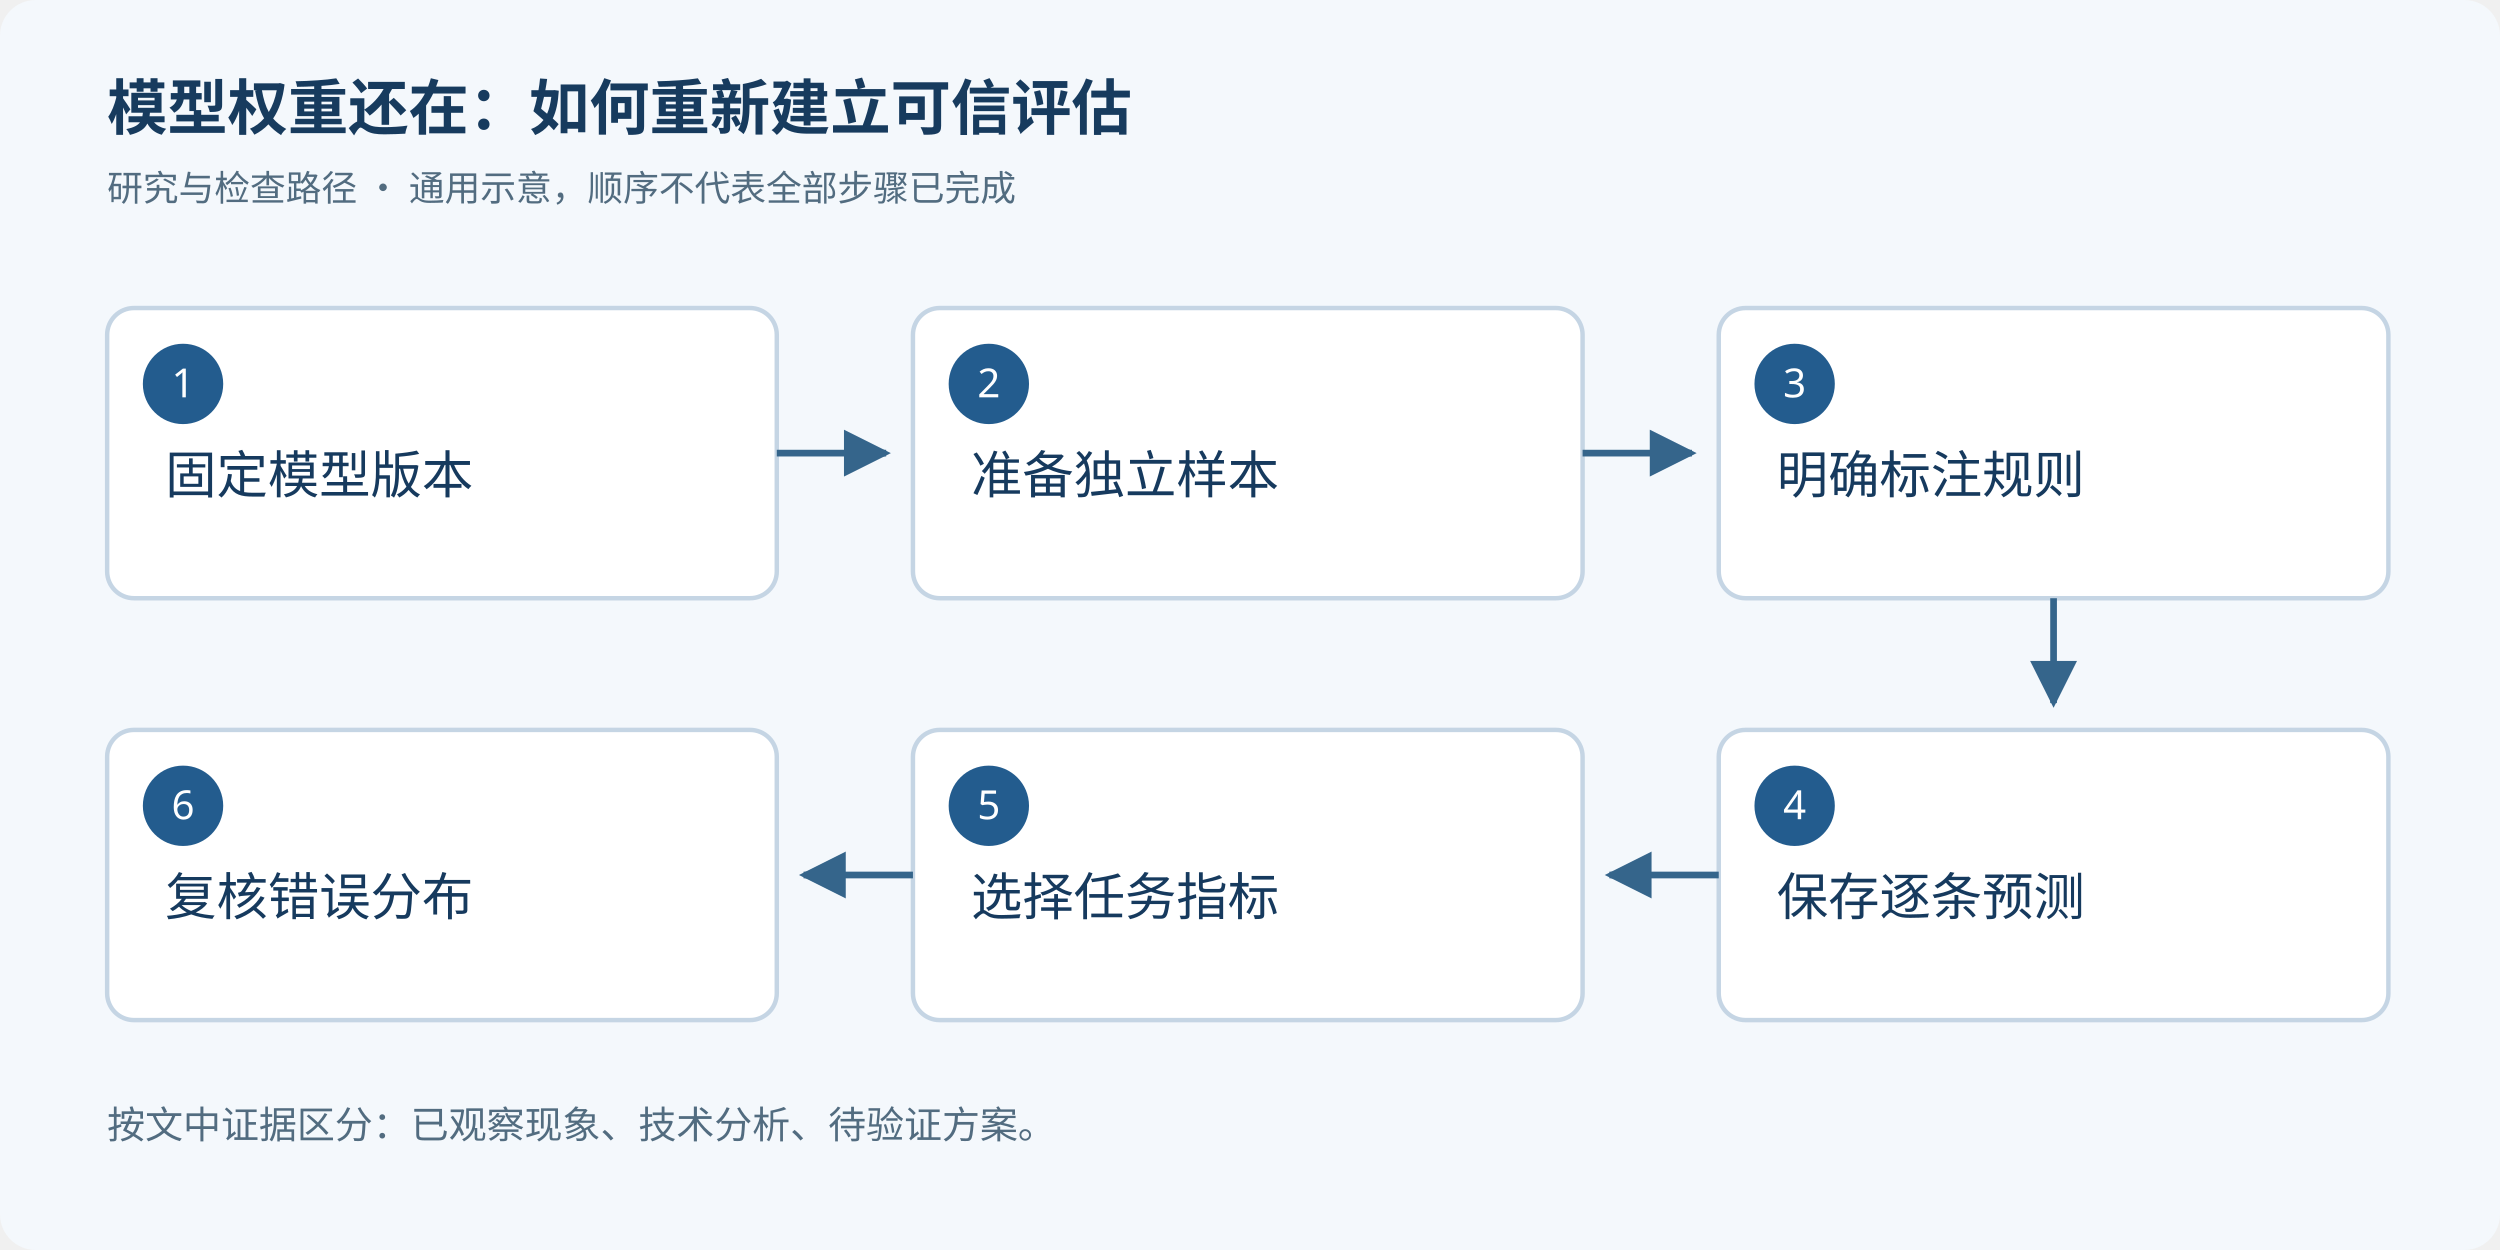
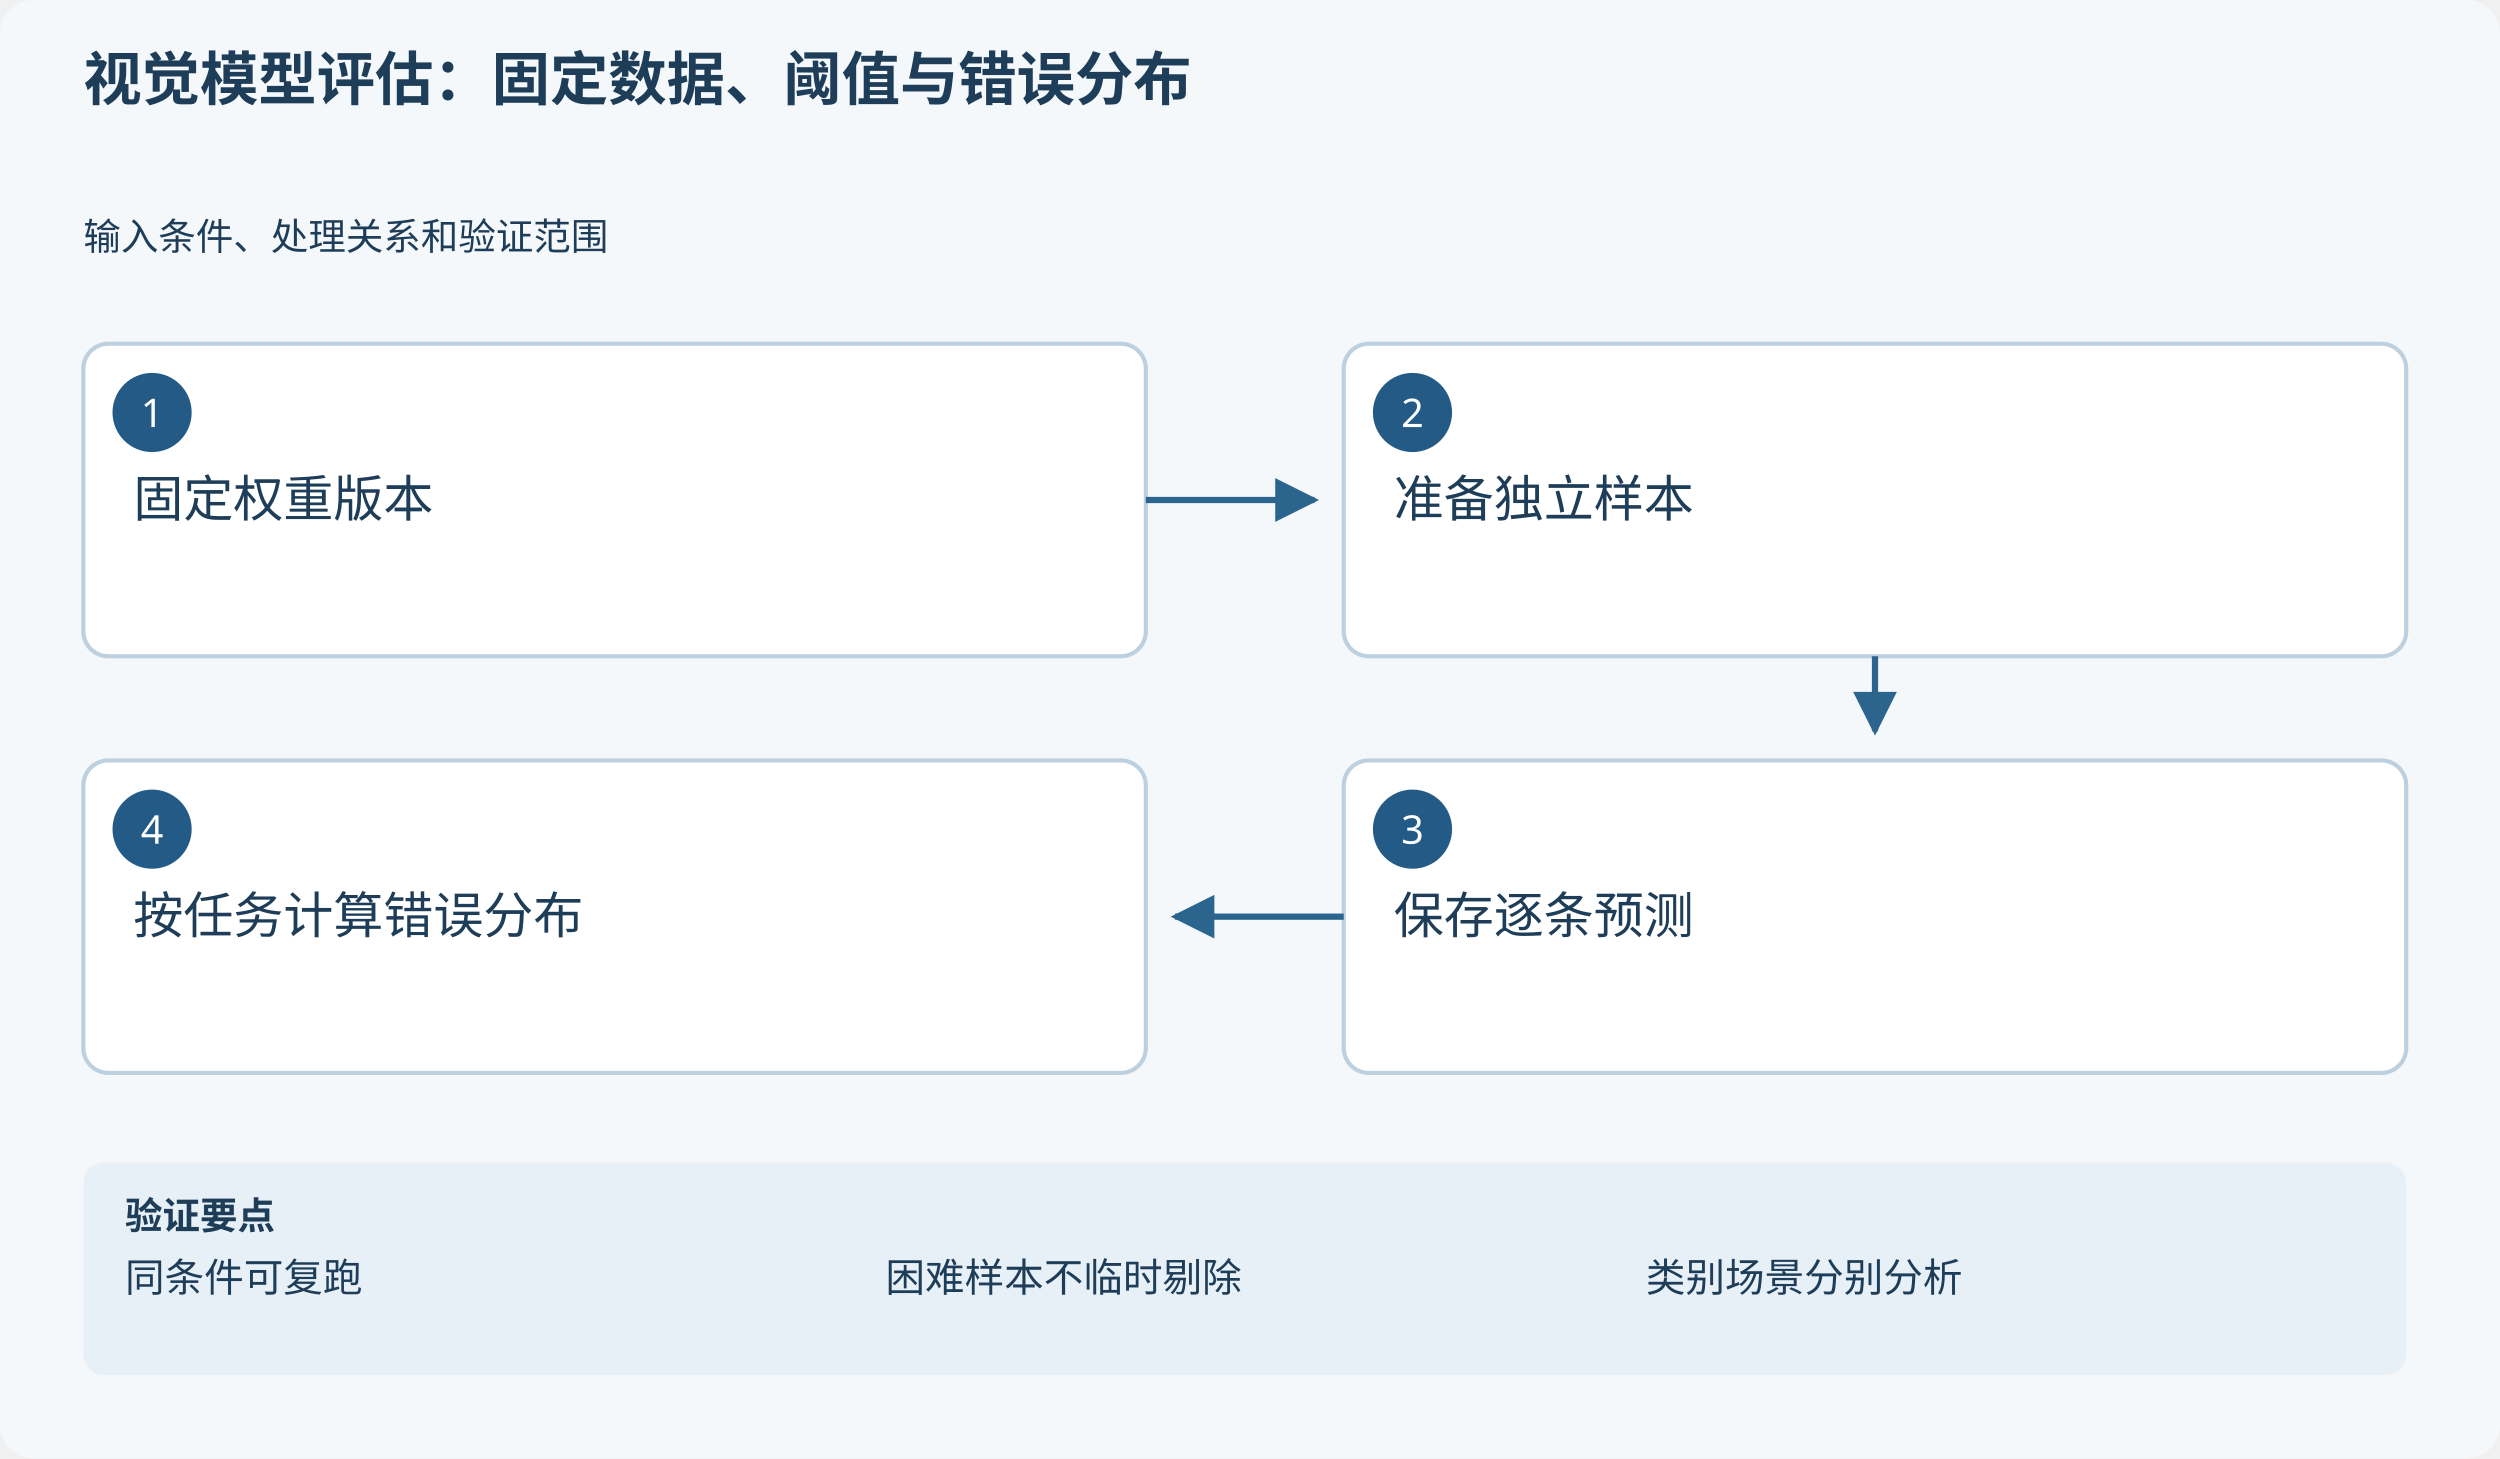
- <svg xmlns="http://www.w3.org/2000/svg" width="1120" height="560" viewBox="0 0 1120 560" role="img">
+ <svg xmlns="http://www.w3.org/2000/svg" width="1200" height="700" viewBox="0 0 1200 700" role="img">
  <defs>
    <marker id="arrow" viewBox="0 0 10 10" refX="9" refY="5" markerWidth="7" markerHeight="7" orient="auto">
-       <path d="M 0 0 L 10 5 L 0 10 z" fill="#35658b" />
+       <path d="M0 0L10 5L0 10Z" fill="#2b658e" />
    </marker>
  </defs>
-   <rect width="1120" height="560" rx="16" fill="#f4f8fc" />
-   <text x="48" y="58" font-size="27" font-weight="700" fill="#173b5e" font-family="Noto Sans CJK SC, Microsoft YaHei, sans-serif">模型权重还在：如何重新建立可信评估</text>
-   <text x="48" y="90" font-size="16" fill="#526c80" font-family="Noto Sans CJK SC, Microsoft YaHei, sans-serif">研究与检查路径 · 通用示意，顺序不代表全部步骤已完成</text>
-   <rect x="48" y="138" width="300" height="130" rx="12" fill="white" stroke="#c5d5e4" stroke-width="2" />
-   <circle cx="82" cy="172" r="18" fill="#235c8e" />
-   <text x="82" y="178" text-anchor="middle" fill="white" font-size="18" font-family="sans-serif">1</text>
-   <text x="74" y="221" font-size="23" fill="#163a5e" font-family="Noto Sans CJK SC, Microsoft YaHei, sans-serif">固定模型版本</text>
-   <rect x="409" y="138" width="300" height="130" rx="12" fill="white" stroke="#c5d5e4" stroke-width="2" />
-   <circle cx="443" cy="172" r="18" fill="#235c8e" />
-   <text x="443" y="178" text-anchor="middle" fill="white" font-size="18" font-family="sans-serif">2</text>
-   <text x="435" y="221" font-size="23" fill="#163a5e" font-family="Noto Sans CJK SC, Microsoft YaHei, sans-serif">准备独立样本</text>
-   <rect x="770" y="138" width="300" height="130" rx="12" fill="white" stroke="#c5d5e4" stroke-width="2" />
-   <circle cx="804" cy="172" r="18" fill="#235c8e" />
-   <text x="804" y="178" text-anchor="middle" fill="white" font-size="18" font-family="sans-serif">3</text>
-   <text x="796" y="221" font-size="23" fill="#163a5e" font-family="Noto Sans CJK SC, Microsoft YaHei, sans-serif">明确标注规则</text>
-   <rect x="770" y="327" width="300" height="130" rx="12" fill="white" stroke="#c5d5e4" stroke-width="2" />
-   <circle cx="804" cy="361" r="18" fill="#235c8e" />
-   <text x="804" y="367" text-anchor="middle" fill="white" font-size="18" font-family="sans-serif">4</text>
-   <text x="796" y="410" font-size="23" fill="#163a5e" font-family="Noto Sans CJK SC, Microsoft YaHei, sans-serif">保存逐条预测</text>
-   <rect x="409" y="327" width="300" height="130" rx="12" fill="white" stroke="#c5d5e4" stroke-width="2" />
-   <circle cx="443" cy="361" r="18" fill="#235c8e" />
-   <text x="443" y="367" text-anchor="middle" fill="white" font-size="18" font-family="sans-serif">5</text>
-   <text x="435" y="410" font-size="23" fill="#163a5e" font-family="Noto Sans CJK SC, Microsoft YaHei, sans-serif">选择任务指标</text>
-   <rect x="48" y="327" width="300" height="130" rx="12" fill="white" stroke="#c5d5e4" stroke-width="2" />
-   <circle cx="82" cy="361" r="18" fill="#235c8e" />
-   <text x="82" y="367" text-anchor="middle" fill="white" font-size="18" font-family="sans-serif">6</text>
-   <text x="74" y="410" font-size="23" fill="#163a5e" font-family="Noto Sans CJK SC, Microsoft YaHei, sans-serif">复核错误分布</text>
-   <path d="M348 203 H397" stroke="#35658b" stroke-width="3" fill="none" marker-end="url(#arrow)" />
-   <path d="M709 203 H758" stroke="#35658b" stroke-width="3" fill="none" marker-end="url(#arrow)" />
-   <path d="M920 268 V315" stroke="#35658b" stroke-width="3" fill="none" marker-end="url(#arrow)" />
-   <path d="M770 392 H721" stroke="#35658b" stroke-width="3" fill="none" marker-end="url(#arrow)" />
-   <path d="M409 392 H360" stroke="#35658b" stroke-width="3" fill="none" marker-end="url(#arrow)" />
-   <text x="48" y="510" font-size="17" fill="#526c80" font-family="Noto Sans CJK SC, Microsoft YaHei, sans-serif">按文中证据区分：已观察现象、技术分析、待验证方案。</text>
+   <rect width="1200" height="700" rx="16" fill="#f5f8fb" />
+   <text x="40" y="48" font-size="28" font-weight="700" fill="#1e3d58" font-family="Noto Sans CJK SC,Microsoft YaHei,sans-serif">视觉模型评估：固定数据、阈值与错误分布</text>
+   <text x="40" y="120" font-size="18" font-weight="400" fill="#1e3d58" font-family="Noto Sans CJK SC,Microsoft YaHei,sans-serif">输入条件、处理关系和验证范围</text>
+   <rect x="40" y="165" width="510" height="150" rx="12" fill="white" stroke="#bdd0df" stroke-width="2" />
+   <circle cx="73" cy="198" r="19" fill="#245b86" />
+   <text x="73" y="205" text-anchor="middle" font-size="19" fill="white" font-family="sans-serif">1</text>
+   <text x="64" y="248" font-size="24" font-weight="400" fill="#1e3d58" font-family="Noto Sans CJK SC,Microsoft YaHei,sans-serif">固定权重版本</text>
+   <rect x="645" y="165" width="510" height="150" rx="12" fill="white" stroke="#bdd0df" stroke-width="2" />
+   <circle cx="678" cy="198" r="19" fill="#245b86" />
+   <text x="678" y="205" text-anchor="middle" font-size="19" fill="white" font-family="sans-serif">2</text>
+   <text x="669" y="248" font-size="24" font-weight="400" fill="#1e3d58" font-family="Noto Sans CJK SC,Microsoft YaHei,sans-serif">准备独立样本</text>
+   <rect x="645" y="365" width="510" height="150" rx="12" fill="white" stroke="#bdd0df" stroke-width="2" />
+   <circle cx="678" cy="398" r="19" fill="#245b86" />
+   <text x="678" y="405" text-anchor="middle" font-size="19" fill="white" font-family="sans-serif">3</text>
+   <text x="669" y="448" font-size="24" font-weight="400" fill="#1e3d58" font-family="Noto Sans CJK SC,Microsoft YaHei,sans-serif">保存逐条预测</text>
+   <rect x="40" y="365" width="510" height="150" rx="12" fill="white" stroke="#bdd0df" stroke-width="2" />
+   <circle cx="73" cy="398" r="19" fill="#245b86" />
+   <text x="73" y="405" text-anchor="middle" font-size="19" fill="white" font-family="sans-serif">4</text>
+   <text x="64" y="448" font-size="24" font-weight="400" fill="#1e3d58" font-family="Noto Sans CJK SC,Microsoft YaHei,sans-serif">按任务计算错误分布</text>
+   <path d="M550 240H631" stroke="#2b658e" stroke-width="3" fill="none" marker-end="url(#arrow)" />
+   <path d="M900 315V351" stroke="#2b658e" stroke-width="3" fill="none" marker-end="url(#arrow)" />
+   <path d="M645 440H564" stroke="#2b658e" stroke-width="3" fill="none" marker-end="url(#arrow)" />
+   <rect x="40" y="558" width="1115" height="102" rx="10" fill="#e8f0f7" />
+   <text x="60" y="590" font-size="18" font-weight="700" fill="#1e3d58" font-family="Noto Sans CJK SC,Microsoft YaHei,sans-serif">验证要点</text>
+   <text x="60" y="620" font-size="19" font-weight="400" fill="#1e3d58" font-family="Noto Sans CJK SC,Microsoft YaHei,sans-serif">同条件可复跑</text>
+   <text x="425" y="620" font-size="19" font-weight="400" fill="#1e3d58" font-family="Noto Sans CJK SC,Microsoft YaHei,sans-serif">困难样本不临时剔除</text>
+   <text x="790" y="620" font-size="19" font-weight="400" fill="#1e3d58" font-family="Noto Sans CJK SC,Microsoft YaHei,sans-serif">类别场景分别分析</text>
</svg>
